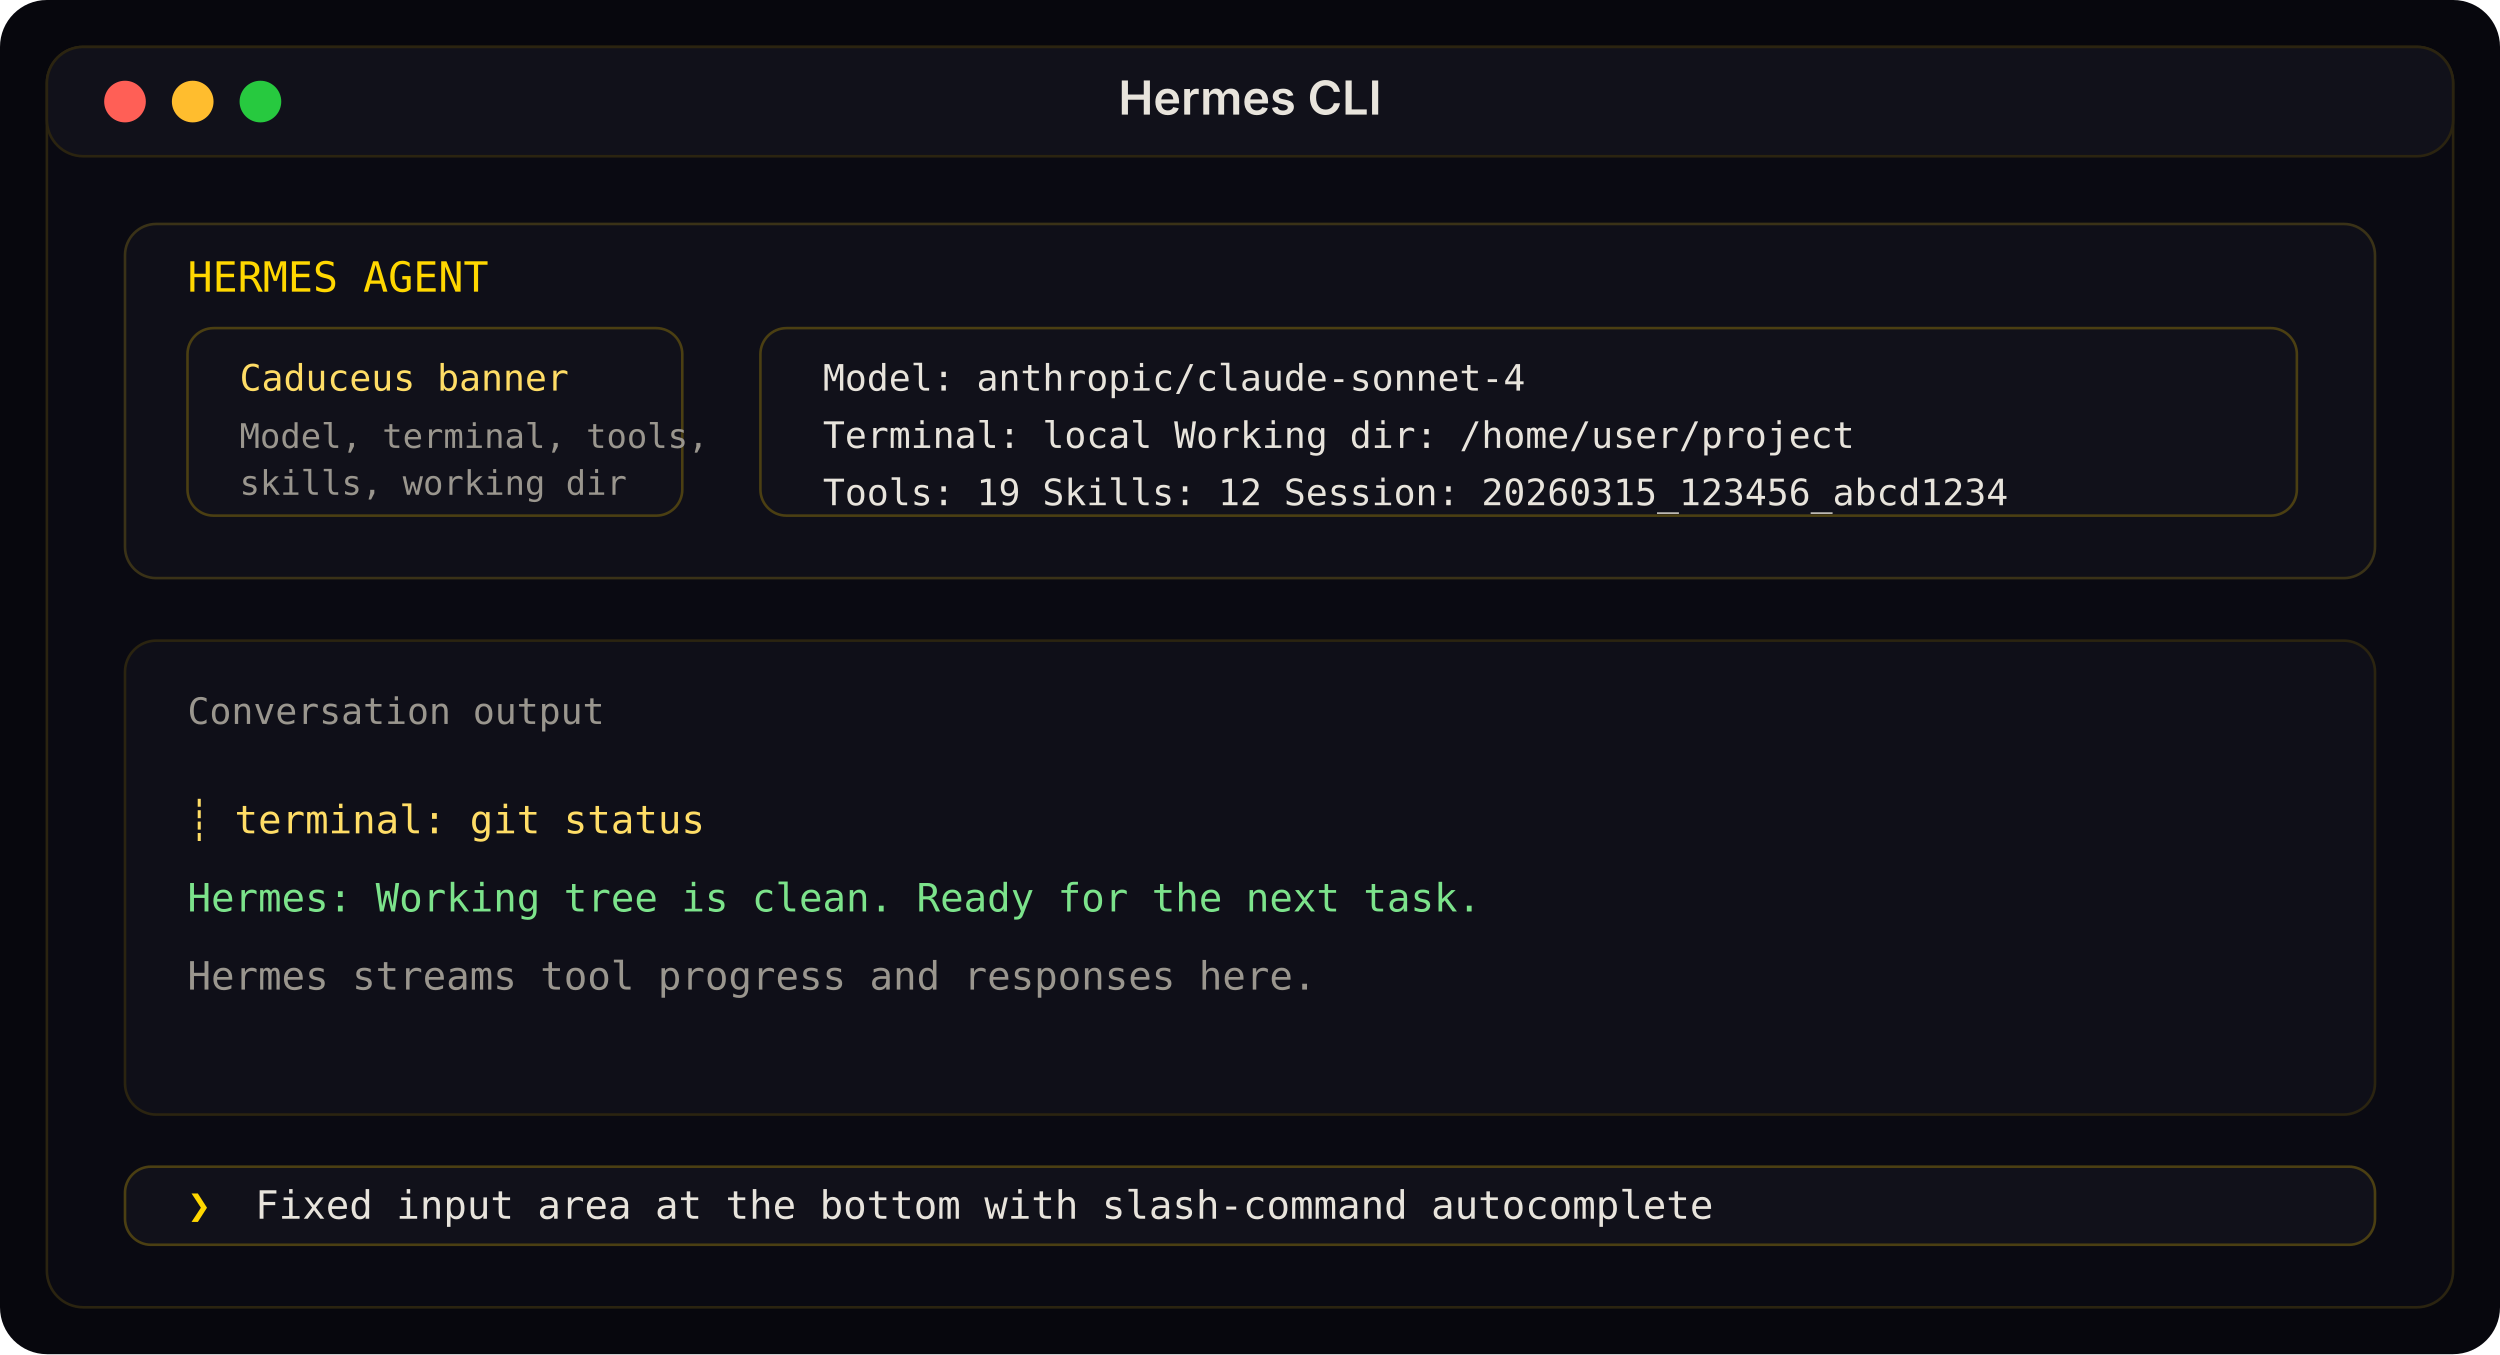
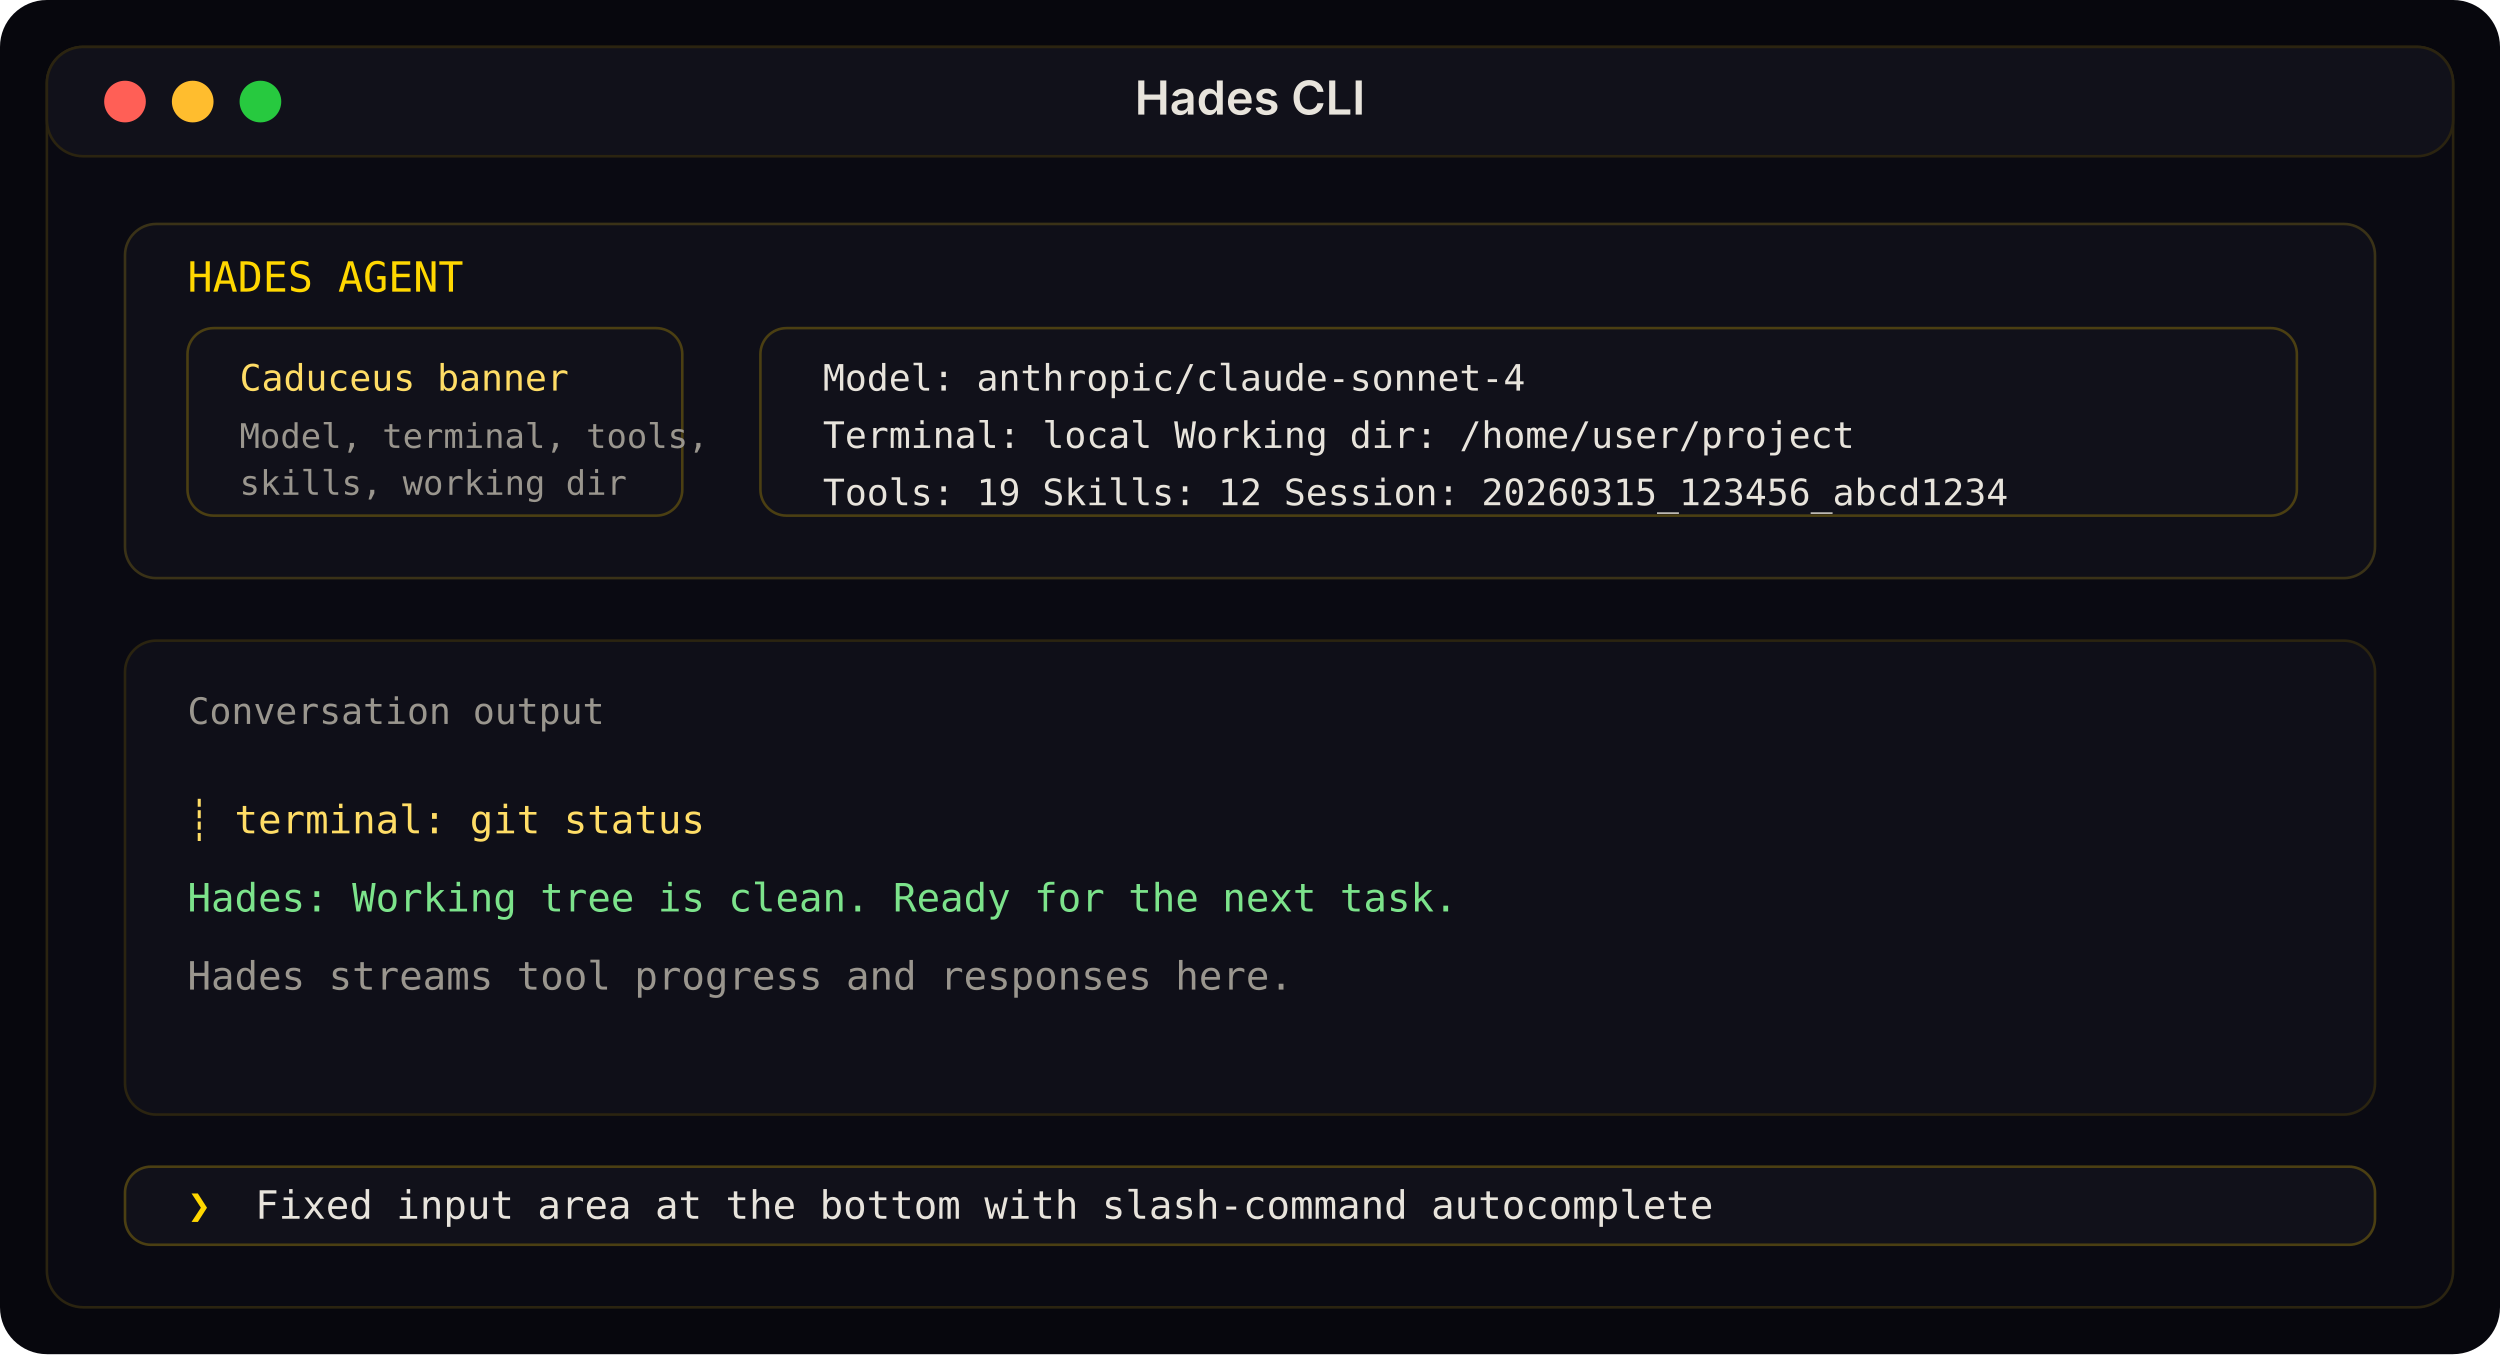
<svg xmlns="http://www.w3.org/2000/svg" width="960" height="520" viewBox="0 0 960 520" role="img" aria-labelledby="title desc">
  <rect width="960" height="520" rx="18" fill="#07070d" />
  <rect x="18" y="18" width="924" height="484" rx="14" fill="#0a0a12" stroke="#2b2410" />
  <rect x="18" y="18" width="924" height="42" rx="14" fill="#11111a" stroke="#2b2410" />
  <circle cx="48" cy="39" r="8" fill="#ff5f56" />
  <circle cx="74" cy="39" r="8" fill="#ffbd2e" />
  <circle cx="100" cy="39" r="8" fill="#27c93f" />
-   <text x="480" y="44" text-anchor="middle" fill="#e8e4dc" font-family="Inter, sans-serif" font-size="18" font-weight="600">Hermes CLI</text>
+   <text x="480" y="44" text-anchor="middle" fill="#e8e4dc" font-family="Inter, sans-serif" font-size="18" font-weight="600">Hades CLI</text>
  <rect x="48" y="86" width="864" height="136" rx="12" fill="#0f0f18" stroke="#3a3217" />
-   <text x="72" y="112" fill="#ffd700" font-family="JetBrains Mono, monospace" font-size="16">HERMES AGENT</text>
+   <text x="72" y="112" fill="#ffd700" font-family="JetBrains Mono, monospace" font-size="16">HADES AGENT</text>
  <rect x="72" y="126" width="190" height="72" rx="10" fill="#11111a" stroke="#4b3f12" />
  <text x="92" y="150" fill="#ffdd66" font-family="JetBrains Mono, monospace" font-size="14">Caduceus banner</text>
  <text x="92" y="172" fill="#9a968e" font-family="JetBrains Mono, monospace" font-size="13">Model, terminal, tools,</text>
  <text x="92" y="190" fill="#9a968e" font-family="JetBrains Mono, monospace" font-size="13">skills, working dir</text>
  <rect x="292" y="126" width="590" height="72" rx="10" fill="#11111a" stroke="#4b3f12" />
  <text x="316" y="150" fill="#e8e4dc" font-family="JetBrains Mono, monospace" font-size="14">Model: anthropic/claude-sonnet-4</text>
  <text x="316" y="172" fill="#e8e4dc" font-family="JetBrains Mono, monospace" font-size="14">Terminal: local   Working dir: /home/user/project</text>
  <text x="316" y="194" fill="#e8e4dc" font-family="JetBrains Mono, monospace" font-size="14">Tools: 19   Skills: 12   Session: 20260315_123456_abcd1234</text>
  <rect x="48" y="246" width="864" height="182" rx="12" fill="#0f0f18" stroke="#2b2410" />
  <text x="72" y="278" fill="#9a968e" font-family="JetBrains Mono, monospace" font-size="14">Conversation output</text>
  <text x="72" y="320" fill="#ffdd66" font-family="JetBrains Mono, monospace" font-size="15">┊ terminal: git status</text>
-   <text x="72" y="350" fill="#7ce38b" font-family="JetBrains Mono, monospace" font-size="15">Hermes: Working tree is clean. Ready for the next task.</text>
-   <text x="72" y="380" fill="#9a968e" font-family="JetBrains Mono, monospace" font-size="15">Hermes streams tool progress and responses here.</text>
+   <text x="72" y="350" fill="#7ce38b" font-family="JetBrains Mono, monospace" font-size="15">Hades: Working tree is clean. Ready for the next task.</text>
+   <text x="72" y="380" fill="#9a968e" font-family="JetBrains Mono, monospace" font-size="15">Hades streams tool progress and responses here.</text>
  <rect x="48" y="448" width="864" height="30" rx="10" fill="#11111a" stroke="#4b3f12" />
  <text x="72" y="468" fill="#ffd700" font-family="JetBrains Mono, monospace" font-size="15">❯</text>
  <text x="98" y="468" fill="#e8e4dc" font-family="JetBrains Mono, monospace" font-size="15">Fixed input area at the bottom with slash-command autocomplete</text>
</svg>
